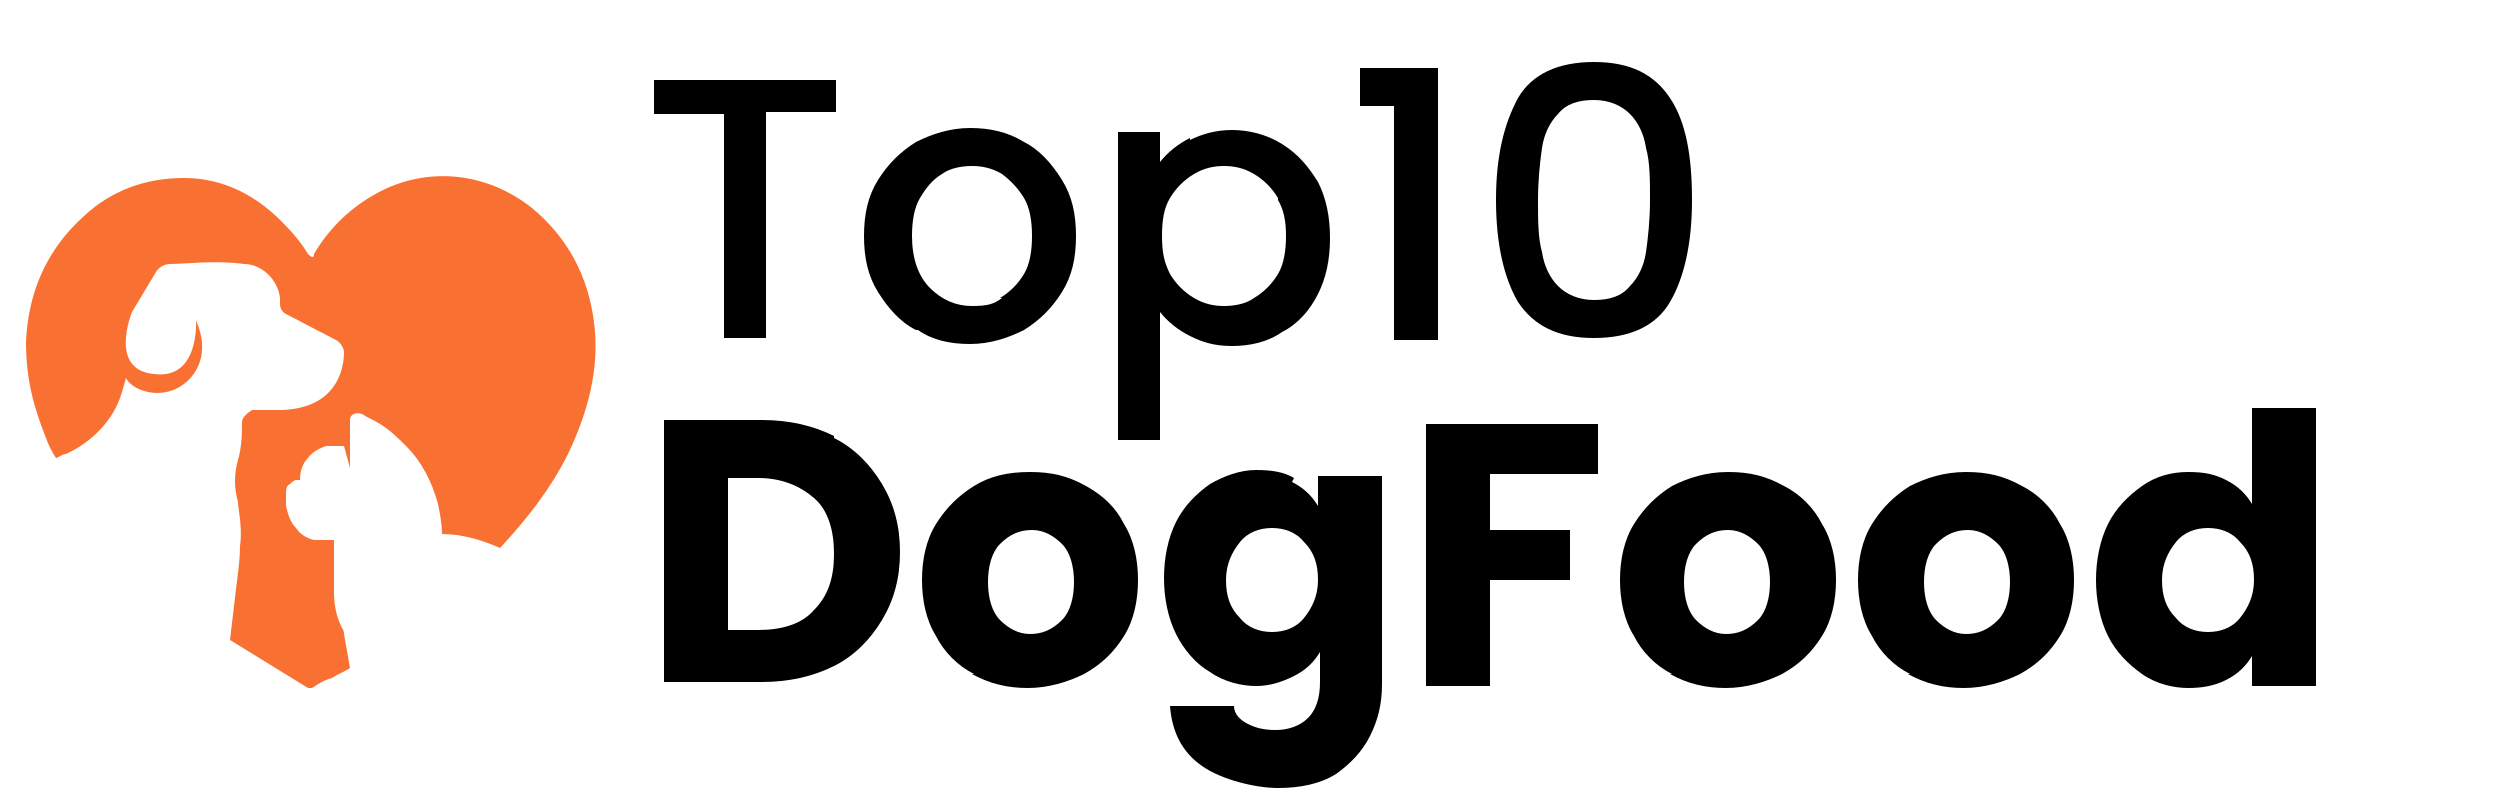
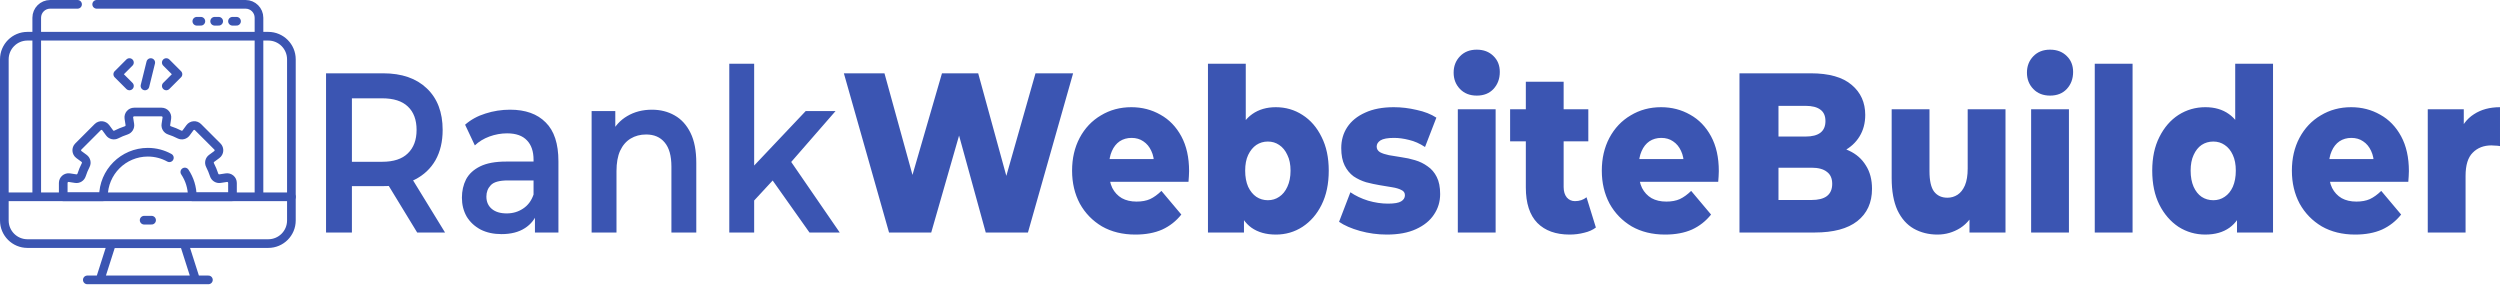
- <svg xmlns="http://www.w3.org/2000/svg" version="1.1" viewBox="0 0 125 40">
-   <defs>
-     <style>
-       .cls-1 {
-         fill: #f97132;
-       }
-     </style>
+ <svg xmlns="http://www.w3.org/2000/svg" width="238.741mm" height="27.142mm" viewBox="0 0 238.741 27.142" version="1.1" id="svg1" xml:space="preserve">
+   <defs id="defs1">
+     <rect x="143.271" y="-19.474" width="728.873" height="97.368" id="rect5" />
+     <rect x="45.902" y="310.188" width="628.722" height="89.023" id="rect1" />
  </defs>
-   <g>
-     <g id="Layer_1">
-       <path class="cls-1" d="M17.2,31.7c0,0,0-.2-.1-.3-.3-.6-.4-1.2-.4-1.8s0-1.5,0-2.3c0,0,0,0,0,0,0,0,0,0,0,0,0,0,0,0,0,0,0,0,0,0,0,0,0,0,0,0,0-.1,0,0,0,0,0-.1,0,0,0,0,0,0,0,0,0,0,0,0,0,0,0,0,0-.1,0,0,0,0,0,0,0,0,0,0,0,0,0,0,0,0,0,0,0,0,0,0,0,0,0,0,0,0,0,0,0,0,0,0,0,0,0,0,0,0,0,0,0,0,0,0,0,0,0,0,0,0,0,0,0,0,0,0,0,0,0,0,0,0,0,0,0,0,0,0-.1,0,0,0,0,0,0,0,0,0,0,0,0,0,0,0-.2,0-.2,0,0,0,0,0-.1,0,0,0,0,0,0,0,0,0,0,0,0,0-.2,0-.4,0-.6,0-.4-.1-.7-.3-.9-.6-.3-.3-.4-.7-.5-1.1,0-.2,0-.4,0-.6s0-.4.2-.5c0,0,.2-.2.3-.2,0,0,.1,0,.2,0,0,0,0,0,0,0,0,0,0,0,0,0,0,0,0,0,0,0,0,0,0,0,0,0,0,0,0,0,0,0,0,0,0,0,0,0,0,0,0,0,0,0,0,0,0,0,0,0,0,0,0,0,0,0,0,0,0,0,0,0,0,0,0,0,0,0,0,0,0,0,0,0,0,0,0,0,0,0,0,0,0,0,0,0,0,0,0,0,0,0,0,0,0,0,0,0,0-.4.1-.8.4-1.1.2-.3.6-.5.9-.6.2,0,.4,0,.7,0h.2l.3,1.1v-2.1h0v-.3c0-.3.3-.4.6-.3.3.2.6.3.9.5.5.3.9.7,1.3,1.1.8.8,1.3,1.8,1.6,2.9.1.5.2,1,.2,1.5,1,0,2,.3,2.9.7,1.3-1.4,2.5-2.9,3.4-4.7,1-2.1,1.6-4.3,1.3-6.6-.3-2.3-1.3-4.2-3.1-5.7-2.4-1.9-5.5-2.1-8-.6-1.2.7-2.2,1.7-2.9,2.9,0,.2-.1.2-.3,0-.3-.5-.7-1-1.1-1.4-1.4-1.5-3.1-2.4-5.1-2.4-1.9,0-3.6.6-5,1.9-2,1.8-2.8,4-2.9,6.3,0,1.9.4,3.3,1,4.8.1.3.3.7.5,1,.1,0,.3-.2.5-.2,1.3-.6,2.4-1.7,2.8-3.1l.2-.7s.2.5,1.1.7c1.5.3,2.8-.9,2.7-2.4,0-.3-.1-.7-.3-1.2,0,0,.2,3-2.1,2.7-2.3-.2-1.1-3.1-1.1-3.1l1.2-2c.1-.2.4-.4.7-.4.7,0,2.3-.2,3.7,0,.9,0,1.7.8,1.8,1.7,0,.1,0,.2,0,.3,0,.2.1.4.3.5l2.5,1.3c.2.1.4.4.4.6,0,.9-.4,2.8-3.1,2.9,0,0-.1,0-.2,0h-1.3c-.3.2-.5.4-.5.6,0,.5,0,1.2-.2,1.9-.2.7-.2,1.4,0,2.1,0,0,0,0,0,.1.1.7.2,1.4.1,2.1,0,.9-.2,2-.3,3l-.2,1.7c1.3.8,2.6,1.6,3.9,2.4,0,0,.2,0,.2,0,.3-.2.6-.4,1-.5.3-.2.6-.3.9-.5Z" />
-       <g>
-         <path d="M41.8,3.9v1.7h-3.5v11.3h-2.1V5.7h-3.5v-1.7h9.1Z" />
-         <path d="M45.8,16.5c-.8-.4-1.4-1.1-1.9-1.9s-.7-1.7-.7-2.8.2-2,.7-2.8c.5-.8,1.1-1.4,1.9-1.9.8-.4,1.7-.7,2.7-.7s1.9.2,2.7.7c.8.4,1.4,1.1,1.9,1.9.5.8.7,1.7.7,2.8s-.2,2-.7,2.8c-.5.8-1.1,1.4-1.9,1.9-.8.4-1.7.7-2.7.7s-1.9-.2-2.6-.7ZM50,14.9c.5-.3.9-.7,1.2-1.2.3-.5.4-1.2.4-1.9s-.1-1.4-.4-1.9-.7-.9-1.1-1.2c-.5-.3-1-.4-1.5-.4s-1.1.1-1.5.4c-.5.3-.8.7-1.1,1.2-.3.5-.4,1.2-.4,1.9,0,1.1.3,2,.9,2.6.6.6,1.3.9,2.1.9s1.1-.1,1.5-.4Z" />
-         <path d="M59.5,7c.6-.3,1.3-.5,2.1-.5s1.7.2,2.5.7,1.3,1.1,1.8,1.9c.4.8.6,1.7.6,2.8s-.2,2-.6,2.8c-.4.8-1,1.5-1.8,1.9-.7.5-1.6.7-2.5.7s-1.5-.2-2.1-.5c-.6-.3-1.1-.7-1.5-1.2v6.4h-2.1V6.6h2.1v1.5c.4-.5.9-.9,1.5-1.2ZM63.9,9.9c-.3-.5-.7-.9-1.2-1.2s-1-.4-1.5-.4-1,.1-1.5.4-.9.7-1.2,1.2c-.3.5-.4,1.1-.4,1.9s.1,1.3.4,1.9c.3.5.7.9,1.2,1.2s1,.4,1.5.4,1.1-.1,1.5-.4c.5-.3.9-.7,1.2-1.2.3-.5.4-1.2.4-1.9s-.1-1.3-.4-1.8Z" />
-         <path d="M68,5.3v-1.9h3.9v13.6h-2.2V5.3h-1.7Z" />
-         <path d="M75.9,4.9c.7-1.2,2-1.8,3.8-1.8s3,.6,3.8,1.8,1.1,2.9,1.1,5.1-.4,3.9-1.1,5.1c-.7,1.2-2,1.8-3.8,1.8s-3-.6-3.8-1.8c-.7-1.2-1.1-2.9-1.1-5.1s.4-3.8,1.1-5.1ZM82.3,7.4c-.1-.7-.4-1.3-.8-1.7-.4-.4-1-.7-1.8-.7s-1.4.2-1.8.7c-.4.4-.7,1-.8,1.7-.1.7-.2,1.6-.2,2.6s0,1.9.2,2.6c.1.7.4,1.3.8,1.7.4.4,1,.7,1.8.7s1.4-.2,1.8-.7c.4-.4.7-1,.8-1.7.1-.7.2-1.6.2-2.6s0-1.9-.2-2.6Z" />
-         <path d="M41.7,21.9c1,.5,1.8,1.3,2.4,2.3s.9,2.1.9,3.4-.3,2.4-.9,3.4c-.6,1-1.4,1.8-2.4,2.3-1,.5-2.2.8-3.6.8h-4.9v-13.1h4.9c1.4,0,2.6.3,3.6.8ZM40.7,30.5c.7-.7,1-1.6,1-2.8s-.3-2.2-1-2.8-1.6-1-2.8-1h-1.5v7.6h1.5c1.2,0,2.2-.3,2.8-1Z" />
-         <path d="M48.7,33.7c-.8-.4-1.5-1.1-1.9-1.9-.5-.8-.7-1.8-.7-2.8s.2-2,.7-2.8c.5-.8,1.1-1.4,1.9-1.9s1.7-.7,2.8-.7,1.9.2,2.8.7,1.5,1.1,1.9,1.9c.5.8.7,1.8.7,2.8s-.2,2-.7,2.8c-.5.8-1.1,1.4-2,1.9-.8.4-1.8.7-2.8.7s-1.9-.2-2.8-.7ZM53.1,31c.4-.4.6-1.1.6-1.9s-.2-1.5-.6-1.9-.9-.7-1.5-.7-1.1.2-1.6.7c-.4.4-.6,1.1-.6,1.9s.2,1.5.6,1.9c.4.4.9.7,1.5.7s1.1-.2,1.6-.7Z" />
-         <path d="M64.6,24.1c.6.3,1,.7,1.3,1.2v-1.5h3.2v10.4c0,1-.2,1.8-.6,2.6s-1,1.4-1.7,1.9c-.8.5-1.8.7-2.9.7s-2.8-.4-3.8-1.1c-1-.7-1.5-1.7-1.6-3h3.2c0,.4.3.7.7.9.4.2.8.3,1.4.3s1.2-.2,1.6-.6.6-1,.6-1.8v-1.5c-.3.5-.7.9-1.3,1.2s-1.2.5-1.9.5-1.6-.2-2.3-.7c-.7-.4-1.3-1.1-1.7-1.9-.4-.8-.6-1.8-.6-2.8s.2-2,.6-2.8c.4-.8,1-1.4,1.7-1.9.7-.4,1.5-.7,2.3-.7s1.4.1,1.9.4ZM65.2,27.1c-.4-.5-1-.7-1.6-.7s-1.2.2-1.6.7c-.4.5-.7,1.1-.7,1.9s.2,1.4.7,1.9c.4.5,1,.7,1.6.7s1.2-.2,1.6-.7c.4-.5.7-1.1.7-1.9s-.2-1.4-.7-1.9Z" />
-         <path d="M79.9,21.1v2.6h-5.4v2.8h4v2.5h-4v5.3h-3.2v-13.1h8.6Z" />
-         <path d="M83.6,33.7c-.8-.4-1.5-1.1-1.9-1.9-.5-.8-.7-1.8-.7-2.8s.2-2,.7-2.8c.5-.8,1.1-1.4,1.9-1.9.8-.4,1.7-.7,2.8-.7s1.9.2,2.8.7c.8.4,1.5,1.1,1.9,1.9.5.8.7,1.8.7,2.8s-.2,2-.7,2.8-1.1,1.4-2,1.9c-.8.4-1.8.7-2.8.7s-1.9-.2-2.8-.7ZM87.9,31c.4-.4.6-1.1.6-1.9s-.2-1.5-.6-1.9c-.4-.4-.9-.7-1.5-.7s-1.1.2-1.6.7c-.4.4-.6,1.1-.6,1.9s.2,1.5.6,1.9c.4.4.9.7,1.5.7s1.1-.2,1.6-.7Z" />
-         <path d="M95.5,33.7c-.8-.4-1.5-1.1-1.9-1.9-.5-.8-.7-1.8-.7-2.8s.2-2,.7-2.8c.5-.8,1.1-1.4,1.9-1.9.8-.4,1.7-.7,2.8-.7s1.9.2,2.8.7c.8.4,1.5,1.1,1.9,1.9.5.8.7,1.8.7,2.8s-.2,2-.7,2.8-1.1,1.4-2,1.9c-.8.4-1.8.7-2.8.7s-1.9-.2-2.8-.7ZM99.9,31c.4-.4.6-1.1.6-1.9s-.2-1.5-.6-1.9c-.4-.4-.9-.7-1.5-.7s-1.1.2-1.6.7c-.4.4-.6,1.1-.6,1.9s.2,1.5.6,1.9c.4.4.9.7,1.5.7s1.1-.2,1.6-.7Z" />
-         <path d="M105.4,26.2c.4-.8,1-1.4,1.7-1.9s1.5-.7,2.3-.7,1.3.1,1.9.4,1,.7,1.3,1.2v-4.8h3.2v13.9h-3.2v-1.5c-.3.5-.7.9-1.3,1.2-.6.3-1.2.4-1.9.4s-1.6-.2-2.3-.7-1.3-1.1-1.7-1.9c-.4-.8-.6-1.8-.6-2.8s.2-2,.6-2.8ZM112,27.1c-.4-.5-1-.7-1.6-.7s-1.2.2-1.6.7c-.4.5-.7,1.1-.7,1.9s.2,1.4.7,1.9c.4.5,1,.7,1.6.7s1.2-.2,1.6-.7.7-1.1.7-1.9-.2-1.4-.7-1.9Z" />
-       </g>
+   <g id="layer1" transform="translate(-2.711456,-132.6559)">
+     <text xml:space="preserve" transform="matrix(-0.2645833,0,0,0.2645833,190.5236,0)" id="text1" style="font-weight:800;font-size:42.667px;line-height:1;font-family:Montserrat;-inkscape-font-specification:'Montserrat Ultra-Bold';text-align:center;letter-spacing:0.29px;word-spacing:0px;writing-mode:lr-tb;direction:ltr;white-space:pre;shape-inside:url(#rect1);display:inline;fill:none;fill-opacity:0.816;stroke-width:18.762" />
+     <g id="g3" transform="matrix(0.05515678,0,0,0.05515678,2.711456,132.1067)">
+       <path d="m 464.5,431.688 h -417 c -22.091,0 -40,-17.909 -40,-40 v -279.02 c 0,-22.091 17.909,-40 40,-40 h 417 c 22.091,0 40,17.909 40,40 v 279.021 c 0,22.091 -17.909,39.999 -40,39.999 z M 249.545,391.18 h 12.91 M 338.87,494.543 H 173.13 l 20,-62.606 h 125.74 z m -187.706,0 h 209.672" style="stroke-width:15;stroke-linecap:round;stroke-linejoin:round;stroke-miterlimit:10" fill="none" stroke="#3b55b2" stroke-width="15" stroke-linecap="round" stroke-linejoin="round" stroke-miterlimit="10" data-original="#000000" class="" opacity="1" id="path1" />
+       <path d="M 356.402,350.672 H 63.602 V 40.684 c 0,-12.828 10.399,-23.227 23.227,-23.227 h 47.452 m 33.098,0 h 257.792 c 12.828,0 23.227,10.399 23.227,23.227 V 350.672 H 384.274 M 340.756,46.758 h 7.019 m 23.862,0 h 7.018 m 23.863,0 h 7.018 M 7.5,350.672 h 497" style="stroke-width:15;stroke-linecap:round;stroke-linejoin:round;stroke-miterlimit:10" fill="none" stroke="#3b55b2" stroke-width="15" stroke-linecap="round" stroke-linejoin="round" stroke-miterlimit="10" data-original="#000000" class="" opacity="1" id="path2" />
+       <path d="m 319.993,307.729 c 8.169,12.217 12.933,26.905 12.933,42.706 0,0.08 -0.003,0.159 -0.003,0.238 h 69.594 v -23.985 c 0,-5.66 -5.045,-9.989 -10.64,-9.129 l -10.932,1.681 c -4.488,0.69 -8.782,-1.994 -10.192,-6.31 a 120.065,120.065 0 0 0 -7.14,-17.191 c -2.046,-4.015 -0.85,-8.921 2.784,-11.586 l 8.93,-6.55 c 4.564,-3.348 5.071,-9.976 1.069,-13.979 L 342.812,230.04 c -4.003,-4.003 -10.631,-3.496 -13.979,1.069 l -6.55,8.93 c -2.665,3.634 -7.571,4.83 -11.586,2.783 a 119.789,119.789 0 0 0 -17.191,-7.14 c -4.316,-1.41 -7,-5.705 -6.31,-10.192 l 1.681,-10.932 c 0.86,-5.595 -3.468,-10.64 -9.129,-10.64 h -47.495 c -5.661,0 -9.989,5.046 -9.129,10.64 l 1.681,10.932 c 0.69,4.487 -1.994,8.782 -6.31,10.192 a 120.065,120.065 0 0 0 -17.191,7.14 c -4.015,2.046 -8.921,0.85 -11.586,-2.783 l -6.55,-8.93 c -3.348,-4.565 -9.976,-5.071 -13.979,-1.069 l -33.584,33.584 c -4.003,4.003 -3.496,10.631 1.068,13.979 l 8.93,6.55 c 3.634,2.665 4.83,7.571 2.784,11.586 a 119.836,119.836 0 0 0 -7.14,17.191 c -1.41,4.316 -5.705,7 -10.192,6.31 l -10.932,-1.681 c -5.595,-0.86 -10.64,3.469 -10.64,9.129 v 23.985 h 69.594 c 0,-0.079 -0.003,-0.158 -0.003,-0.238 0,-42.485 34.441,-76.926 76.926,-76.926 13.51,0 26.207,3.483 37.241,9.599 m -5.346,-164.841 20.23,20.23 -20.23,20.23 m -63.79,0 -20.23,-20.23 20.23,-20.23 m 36.895,0 -10,40.46" style="stroke-width:15;stroke-linecap:round;stroke-linejoin:round;stroke-miterlimit:10" fill="none" stroke="#3b55b2" stroke-width="15" stroke-linecap="round" stroke-linejoin="round" stroke-miterlimit="10" data-original="#000000" class="" opacity="1" id="path3" />
+     </g>
+     <g id="text5" style="font-weight:800;font-size:42.667px;line-height:1;font-family:Montserrat;-inkscape-font-specification:'Montserrat Ultra-Bold';text-align:center;letter-spacing:0.29px;word-spacing:0px;text-anchor:middle;white-space:pre;fill:#3b55b2;stroke-width:18.762" transform="matrix(0.4453948,0,0,0.5090529,-89.19307,147.5266)" aria-label="RankWebsiteBuilder">
+       <path style="font-weight:600;-inkscape-font-specification:'Montserrat Semi-Bold'" d="M 276.25,14.407 V -15.46 h 12.245 q 5.973,0 9.344,2.816 3.413,2.816 3.413,7.808 0,3.285 -1.536,5.675 -1.536,2.347 -4.395,3.627 -2.816,1.237 -6.784,1.237 h -9.216 l 2.475,-2.517 V 14.407 Z m 19.541,0 -7.552,-10.837 h 5.931 l 7.595,10.837 z M 281.797,3.783 279.322,1.137 h 8.96 q 3.669,0 5.504,-1.579 1.877,-1.579 1.877,-4.395 0,-2.859 -1.877,-4.395 -1.835,-1.536 -5.504,-1.536 h -8.96 l 2.475,-2.731 z M 321.041,14.407 V 9.799 l -0.299,-0.981 V 0.753 q 0,-2.347 -1.408,-3.627 -1.408,-1.323 -4.267,-1.323 -1.92,0 -3.797,0.597 -1.835,0.597 -3.115,1.664 l -2.091,-3.883 q 1.835,-1.408 4.352,-2.091 2.56,-0.725 5.291,-0.725 4.949,0 7.637,2.389 2.731,2.347 2.731,7.296 V 14.407 Z m -7.168,0.299 q -2.56,0 -4.48,-0.853 -1.92,-0.896 -2.987,-2.432 -1.024,-1.579 -1.024,-3.541 0,-1.92 0.896,-3.456 0.939,-1.536 3.029,-2.432 2.091,-0.896 5.547,-0.896 h 6.613 v 3.541 h -6.229 q -2.731,0 -3.669,0.896 -0.939,0.853 -0.939,2.133 0,1.451 1.152,2.304 1.152,0.853 3.2,0.853 1.963,0 3.499,-0.896 1.579,-0.896 2.261,-2.645 l 0.896,3.2 q -0.768,2.005 -2.773,3.115 -1.963,1.109 -4.992,1.109 z m 19.319,-0.299 V -8.377 h 5.077 v 6.144 l -0.896,-1.877 q 1.195,-2.176 3.456,-3.328 2.304,-1.195 5.291,-1.195 2.731,0 4.864,1.067 2.176,1.067 3.413,3.285 1.237,2.176 1.237,5.632 V 14.407 h -5.333 V 2.033 q 0,-3.029 -1.451,-4.523 -1.408,-1.493 -3.968,-1.493 -1.877,0 -3.328,0.768 -1.451,0.768 -2.261,2.304 -0.768,1.493 -0.768,3.797 V 14.407 Z m 33.869,-5.077 0.128,-6.699 11.904,-11.008 h 6.4 l -10.112,10.155 -2.816,2.347 z m -4.352,5.077 v -31.659 h 5.333 v 31.659 z m 17.195,0 -8.32,-10.283 3.371,-4.267 11.435,14.549 z" id="path7" />
+       <path d="m 396.962,14.407 -9.685,-29.867 h 8.704 l 8.149,25.856 h -4.395 l 8.576,-25.856 h 7.765 l 8.107,25.856 h -4.224 l 8.405,-25.856 h 8.064 l -9.685,29.867 h -9.045 l -6.912,-21.973 h 2.432 l -7.211,21.973 z m 52.813,0.384 q -4.096,0 -7.168,-1.536 -3.029,-1.579 -4.736,-4.267 -1.664,-2.731 -1.664,-6.187 0,-3.456 1.621,-6.144 1.664,-2.731 4.565,-4.224 2.901,-1.536 6.528,-1.536 3.413,0 6.229,1.408 2.816,1.365 4.48,4.053 1.664,2.688 1.664,6.528 0,0.427 -0.043,0.981 -0.043,0.555 -0.085,1.024 H 442.863 V 0.625 h 13.995 l -3.072,1.195 q 0.043,-1.579 -0.597,-2.731 -0.597,-1.152 -1.707,-1.792 -1.067,-0.64 -2.517,-0.64 -1.451,0 -2.56,0.64 -1.067,0.64 -1.664,1.835 Q 444.143,0.284 444.143,1.863 v 1.237 q 0,1.707 0.683,2.944 0.725,1.237 2.048,1.92 1.323,0.64 3.157,0.64 1.707,0 2.901,-0.469 1.237,-0.512 2.432,-1.536 l 4.267,4.437 q -1.664,1.835 -4.096,2.816 -2.432,0.939 -5.76,0.939 z m 30.114,0 q -3.115,0 -5.205,-1.28 -2.048,-1.28 -3.072,-3.925 -1.024,-2.645 -1.024,-6.784 0,-4.053 1.067,-6.699 1.109,-2.645 3.2,-3.925 2.091,-1.28 5.035,-1.28 3.157,0 5.717,1.451 2.603,1.451 4.096,4.139 1.536,2.645 1.536,6.315 0,3.712 -1.536,6.4 -1.493,2.645 -4.096,4.139 -2.56,1.451 -5.717,1.451 z m -14.549,-0.384 v -31.659 h 8.107 v 12.416 l -0.427,7.637 0.043,7.637 v 3.968 z m 12.843,-6.059 q 1.365,0 2.432,-0.64 1.109,-0.64 1.749,-1.877 0.683,-1.28 0.683,-3.029 0,-1.749 -0.683,-2.944 -0.64,-1.237 -1.749,-1.877 -1.067,-0.64 -2.432,-0.64 -1.365,0 -2.475,0.64 -1.067,0.64 -1.749,1.877 -0.64,1.195 -0.64,2.944 0,1.749 0.64,3.029 0.683,1.237 1.749,1.877 1.109,0.64 2.475,0.64 z m 25.506,6.443 q -2.944,0 -5.76,-0.683 -2.773,-0.683 -4.48,-1.707 l 2.432,-5.547 q 1.621,0.981 3.797,1.579 2.176,0.555 4.267,0.555 2.048,0 2.816,-0.427 0.811,-0.427 0.811,-1.152 0,-0.683 -0.768,-0.981 -0.725,-0.341 -1.963,-0.512 -1.195,-0.171 -2.645,-0.384 -1.451,-0.213 -2.944,-0.555 -1.451,-0.384 -2.688,-1.109 -1.195,-0.768 -1.92,-2.048 -0.725,-1.28 -0.725,-3.243 0,-2.219 1.28,-3.925 1.323,-1.749 3.84,-2.731 2.517,-1.024 6.144,-1.024 2.432,0 4.907,0.512 2.517,0.469 4.224,1.451 l -2.432,5.504 q -1.707,-0.981 -3.413,-1.323 -1.707,-0.384 -3.243,-0.384 -2.048,0 -2.901,0.469 -0.811,0.469 -0.811,1.152 0,0.683 0.725,1.067 0.725,0.341 1.92,0.555 1.237,0.171 2.688,0.384 1.451,0.171 2.901,0.555 1.493,0.384 2.688,1.152 1.237,0.725 1.963,2.005 0.725,1.237 0.725,3.2 0,2.133 -1.323,3.84 -1.28,1.707 -3.84,2.731 -2.517,1.024 -6.272,1.024 z m 15.223,-0.384 V -8.719 h 8.107 V 14.407 Z m 4.053,-25.685 q -2.219,0 -3.584,-1.237 -1.365,-1.237 -1.365,-3.072 0,-1.835 1.365,-3.072 1.365,-1.237 3.584,-1.237 2.219,0 3.584,1.195 1.365,1.152 1.365,2.987 0,1.92 -1.365,3.2 -1.323,1.237 -3.584,1.237 z m 19.917,26.069 q -4.437,0 -6.912,-2.176 -2.475,-2.219 -2.475,-6.656 V -13.881 h 8.107 V 5.873 q 0,1.237 0.683,1.963 0.683,0.683 1.749,0.683 1.451,0 2.475,-0.725 l 2.005,5.675 q -1.024,0.683 -2.517,0.981 -1.493,0.341 -3.115,0.341 z M 530.124,-2.703 v -6.016 h 16.768 v 6.016 z M 563.353,14.791 q -4.096,0 -7.168,-1.536 -3.029,-1.579 -4.736,-4.267 -1.664,-2.731 -1.664,-6.187 0,-3.456 1.621,-6.144 1.664,-2.731 4.565,-4.224 2.901,-1.536 6.528,-1.536 3.413,0 6.229,1.408 2.816,1.365 4.48,4.053 1.664,2.688 1.664,6.528 0,0.427 -0.043,0.981 -0.043,0.555 -0.085,1.024 H 556.441 V 0.625 h 13.995 l -3.072,1.195 q 0.043,-1.579 -0.597,-2.731 -0.597,-1.152 -1.707,-1.792 -1.067,-0.64 -2.517,-0.64 -1.451,0 -2.56,0.64 -1.067,0.64 -1.664,1.835 -0.597,1.152 -0.597,2.731 v 1.237 q 0,1.707 0.683,2.944 0.725,1.237 2.048,1.92 1.323,0.64 3.157,0.64 1.707,0 2.901,-0.469 1.237,-0.512 2.432,-1.536 l 4.267,4.437 q -1.664,1.835 -4.096,2.816 -2.432,0.939 -5.76,0.939 z m 15.949,-0.384 V -15.46 h 15.275 q 5.888,0 8.789,2.176 2.901,2.133 2.901,5.632 0,2.304 -1.237,4.053 -1.195,1.707 -3.413,2.731 -2.176,0.981 -5.205,0.981 l 0.853,-2.048 q 3.157,0 5.504,0.981 2.347,0.939 3.627,2.773 1.323,1.792 1.323,4.395 0,3.883 -3.157,6.059 -3.115,2.133 -9.131,2.133 z m 8.363,-6.101 h 7.083 q 2.176,0 3.285,-0.725 1.152,-0.768 1.152,-2.304 0,-1.536 -1.152,-2.261 -1.109,-0.768 -3.285,-0.768 h -7.68 v -5.845 h 6.4 q 2.133,0 3.2,-0.725 1.067,-0.725 1.067,-2.176 0,-1.451 -1.067,-2.133 -1.067,-0.725 -3.2,-0.725 h -5.803 z m 34.082,6.485 q -2.816,0 -5.077,-1.109 -2.219,-1.109 -3.499,-3.456 -1.237,-2.389 -1.237,-6.016 V -8.719 h 8.107 v 11.605 q 0,2.688 0.981,3.84 1.024,1.152 2.859,1.152 1.195,0 2.176,-0.555 0.981,-0.555 1.579,-1.749 0.597,-1.237 0.597,-3.157 V -8.719 h 8.107 V 14.407 h -7.723 V 7.879 l 1.493,1.835 q -1.195,2.56 -3.456,3.84 -2.261,1.237 -4.907,1.237 z m 20.087,-0.384 V -8.719 h 8.107 V 14.407 Z m 4.053,-25.685 q -2.219,0 -3.584,-1.237 -1.365,-1.237 -1.365,-3.072 0,-1.835 1.365,-3.072 1.365,-1.237 3.584,-1.237 2.219,0 3.584,1.195 1.365,1.152 1.365,2.987 0,1.92 -1.365,3.2 -1.323,1.237 -3.584,1.237 z m 9.591,25.685 v -31.659 h 8.107 v 31.659 z m 23.714,0.384 q -3.157,0 -5.76,-1.451 -2.56,-1.493 -4.096,-4.139 -1.536,-2.688 -1.536,-6.4 0,-3.669 1.536,-6.315 1.536,-2.688 4.096,-4.139 2.603,-1.451 5.76,-1.451 2.987,0 5.035,1.28 2.091,1.28 3.157,3.925 1.067,2.645 1.067,6.699 0,4.139 -1.024,6.784 -1.024,2.645 -3.072,3.925 -2.048,1.28 -5.163,1.28 z m 1.707,-6.443 q 1.365,0 2.432,-0.64 1.109,-0.64 1.749,-1.877 0.64,-1.28 0.64,-3.029 0,-1.749 -0.64,-2.944 -0.64,-1.237 -1.749,-1.877 -1.067,-0.64 -2.432,-0.64 -1.408,0 -2.517,0.64 -1.067,0.64 -1.707,1.877 -0.64,1.195 -0.64,2.944 0,1.749 0.64,3.029 0.64,1.237 1.707,1.877 1.109,0.64 2.517,0.64 z m 5.077,6.059 v -3.968 l 0.043,-7.637 -0.427,-7.637 V -17.252 h 8.107 v 31.659 z m 25.335,0.384 q -4.096,0 -7.168,-1.536 -3.029,-1.579 -4.736,-4.267 -1.664,-2.731 -1.664,-6.187 0,-3.456 1.621,-6.144 1.664,-2.731 4.565,-4.224 2.901,-1.536 6.528,-1.536 3.413,0 6.229,1.408 2.816,1.365 4.48,4.053 1.664,2.688 1.664,6.528 0,0.427 -0.043,0.981 -0.043,0.555 -0.085,1.024 H 704.399 V 0.625 h 13.995 l -3.072,1.195 q 0.043,-1.579 -0.597,-2.731 -0.597,-1.152 -1.707,-1.792 -1.067,-0.64 -2.517,-0.64 -1.451,0 -2.56,0.64 -1.067,0.64 -1.664,1.835 -0.597,1.152 -0.597,2.731 v 1.237 q 0,1.707 0.683,2.944 0.725,1.237 2.048,1.92 1.323,0.64 3.157,0.64 1.707,0 2.901,-0.469 1.237,-0.512 2.432,-1.536 l 4.267,4.437 q -1.664,1.835 -4.096,2.816 -2.432,0.939 -5.76,0.939 z m 15.565,-0.384 V -8.719 h 7.723 v 6.741 l -1.152,-1.92 q 1.024,-2.603 3.328,-3.883 2.304,-1.323 5.589,-1.323 v 7.296 q -0.555,-0.085 -0.981,-0.085 -0.384,-0.043 -0.853,-0.043 -2.475,0 -4.011,1.365 -1.536,1.323 -1.536,4.352 V 14.407 Z" id="path8" />
    </g>
  </g>
</svg>
